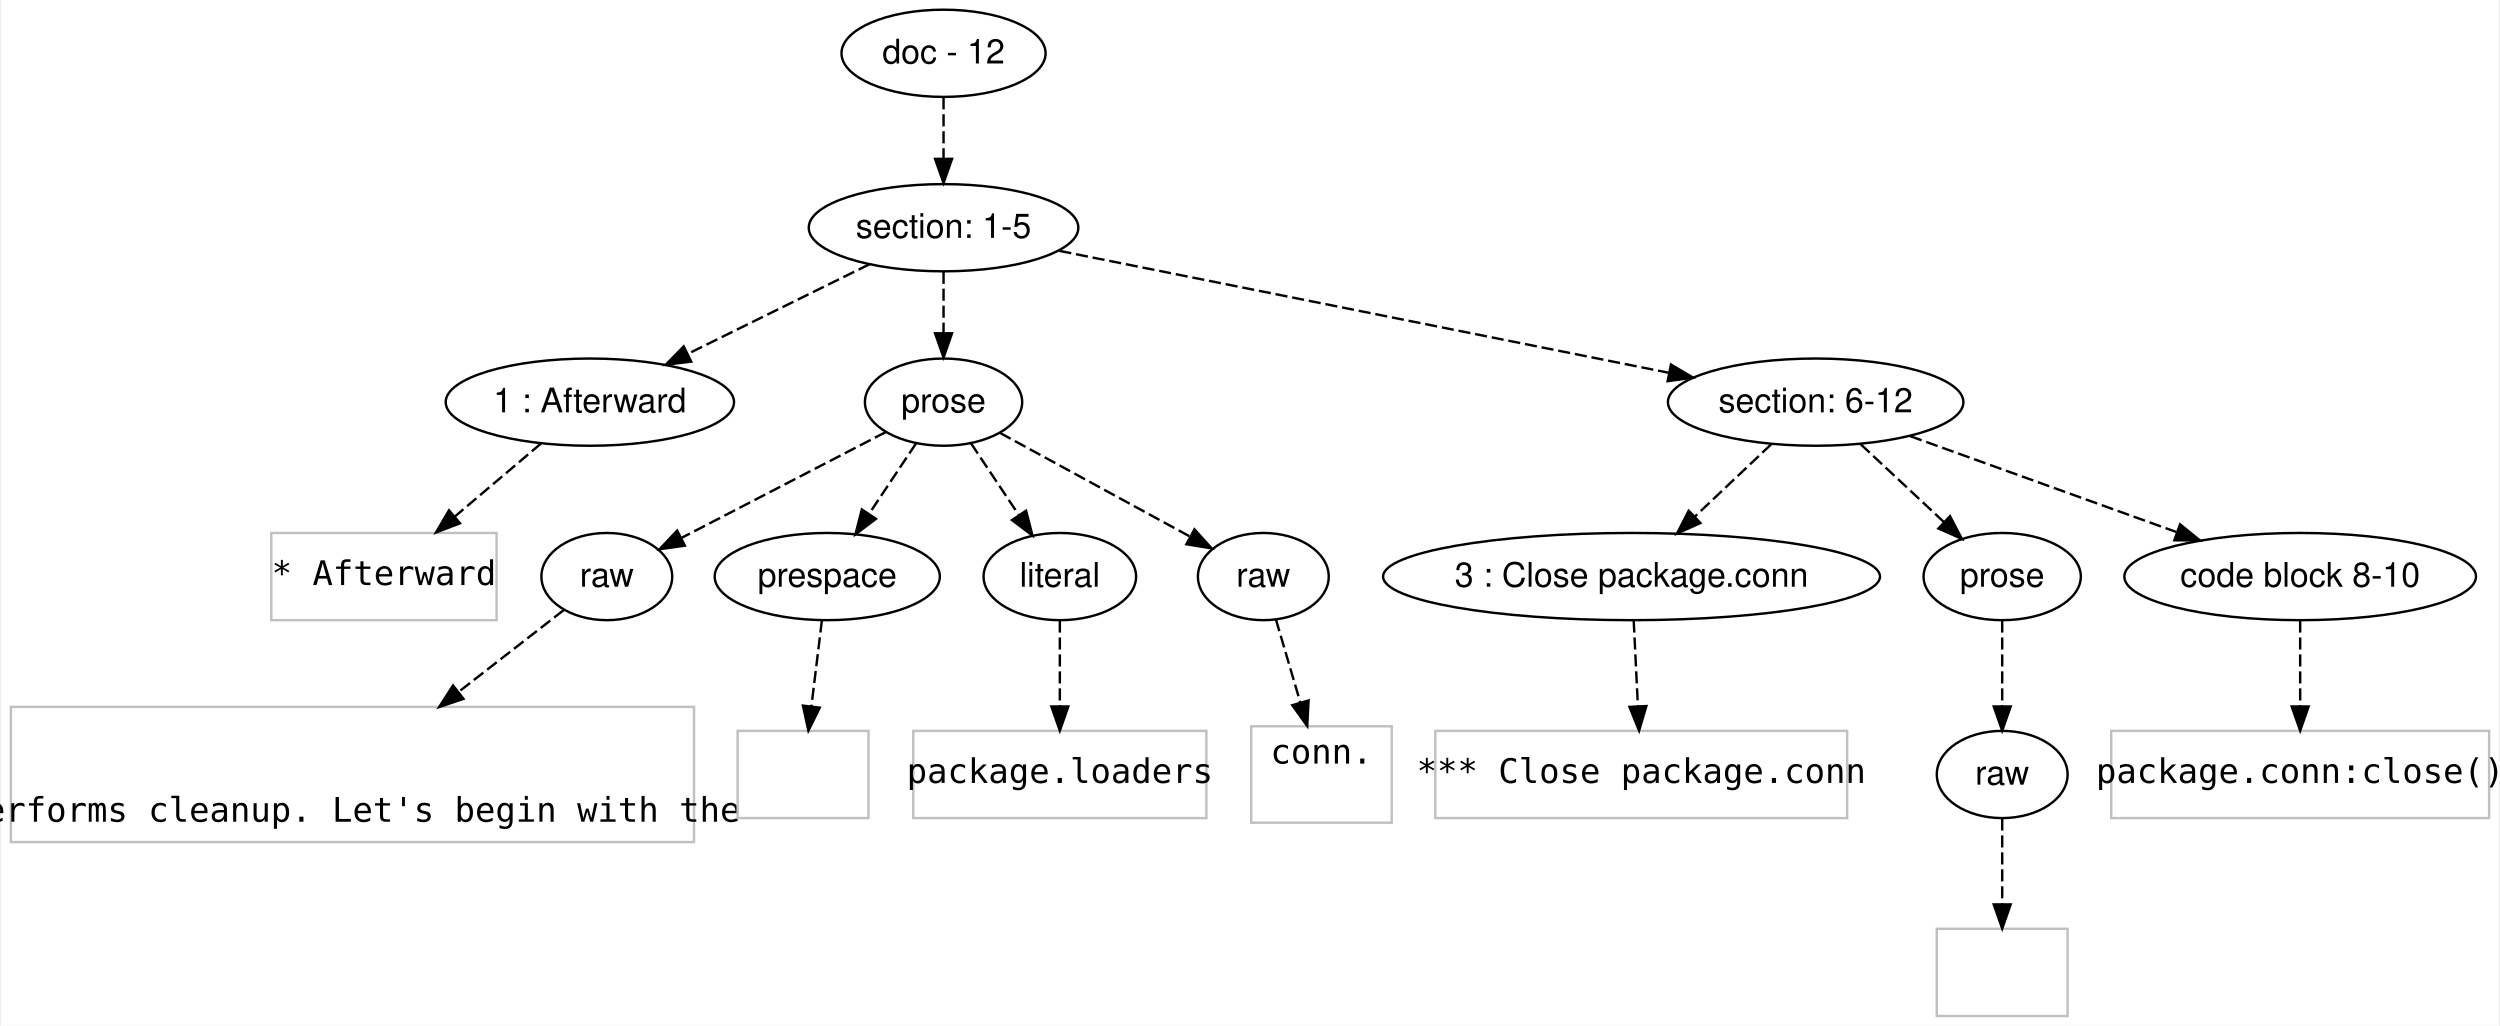
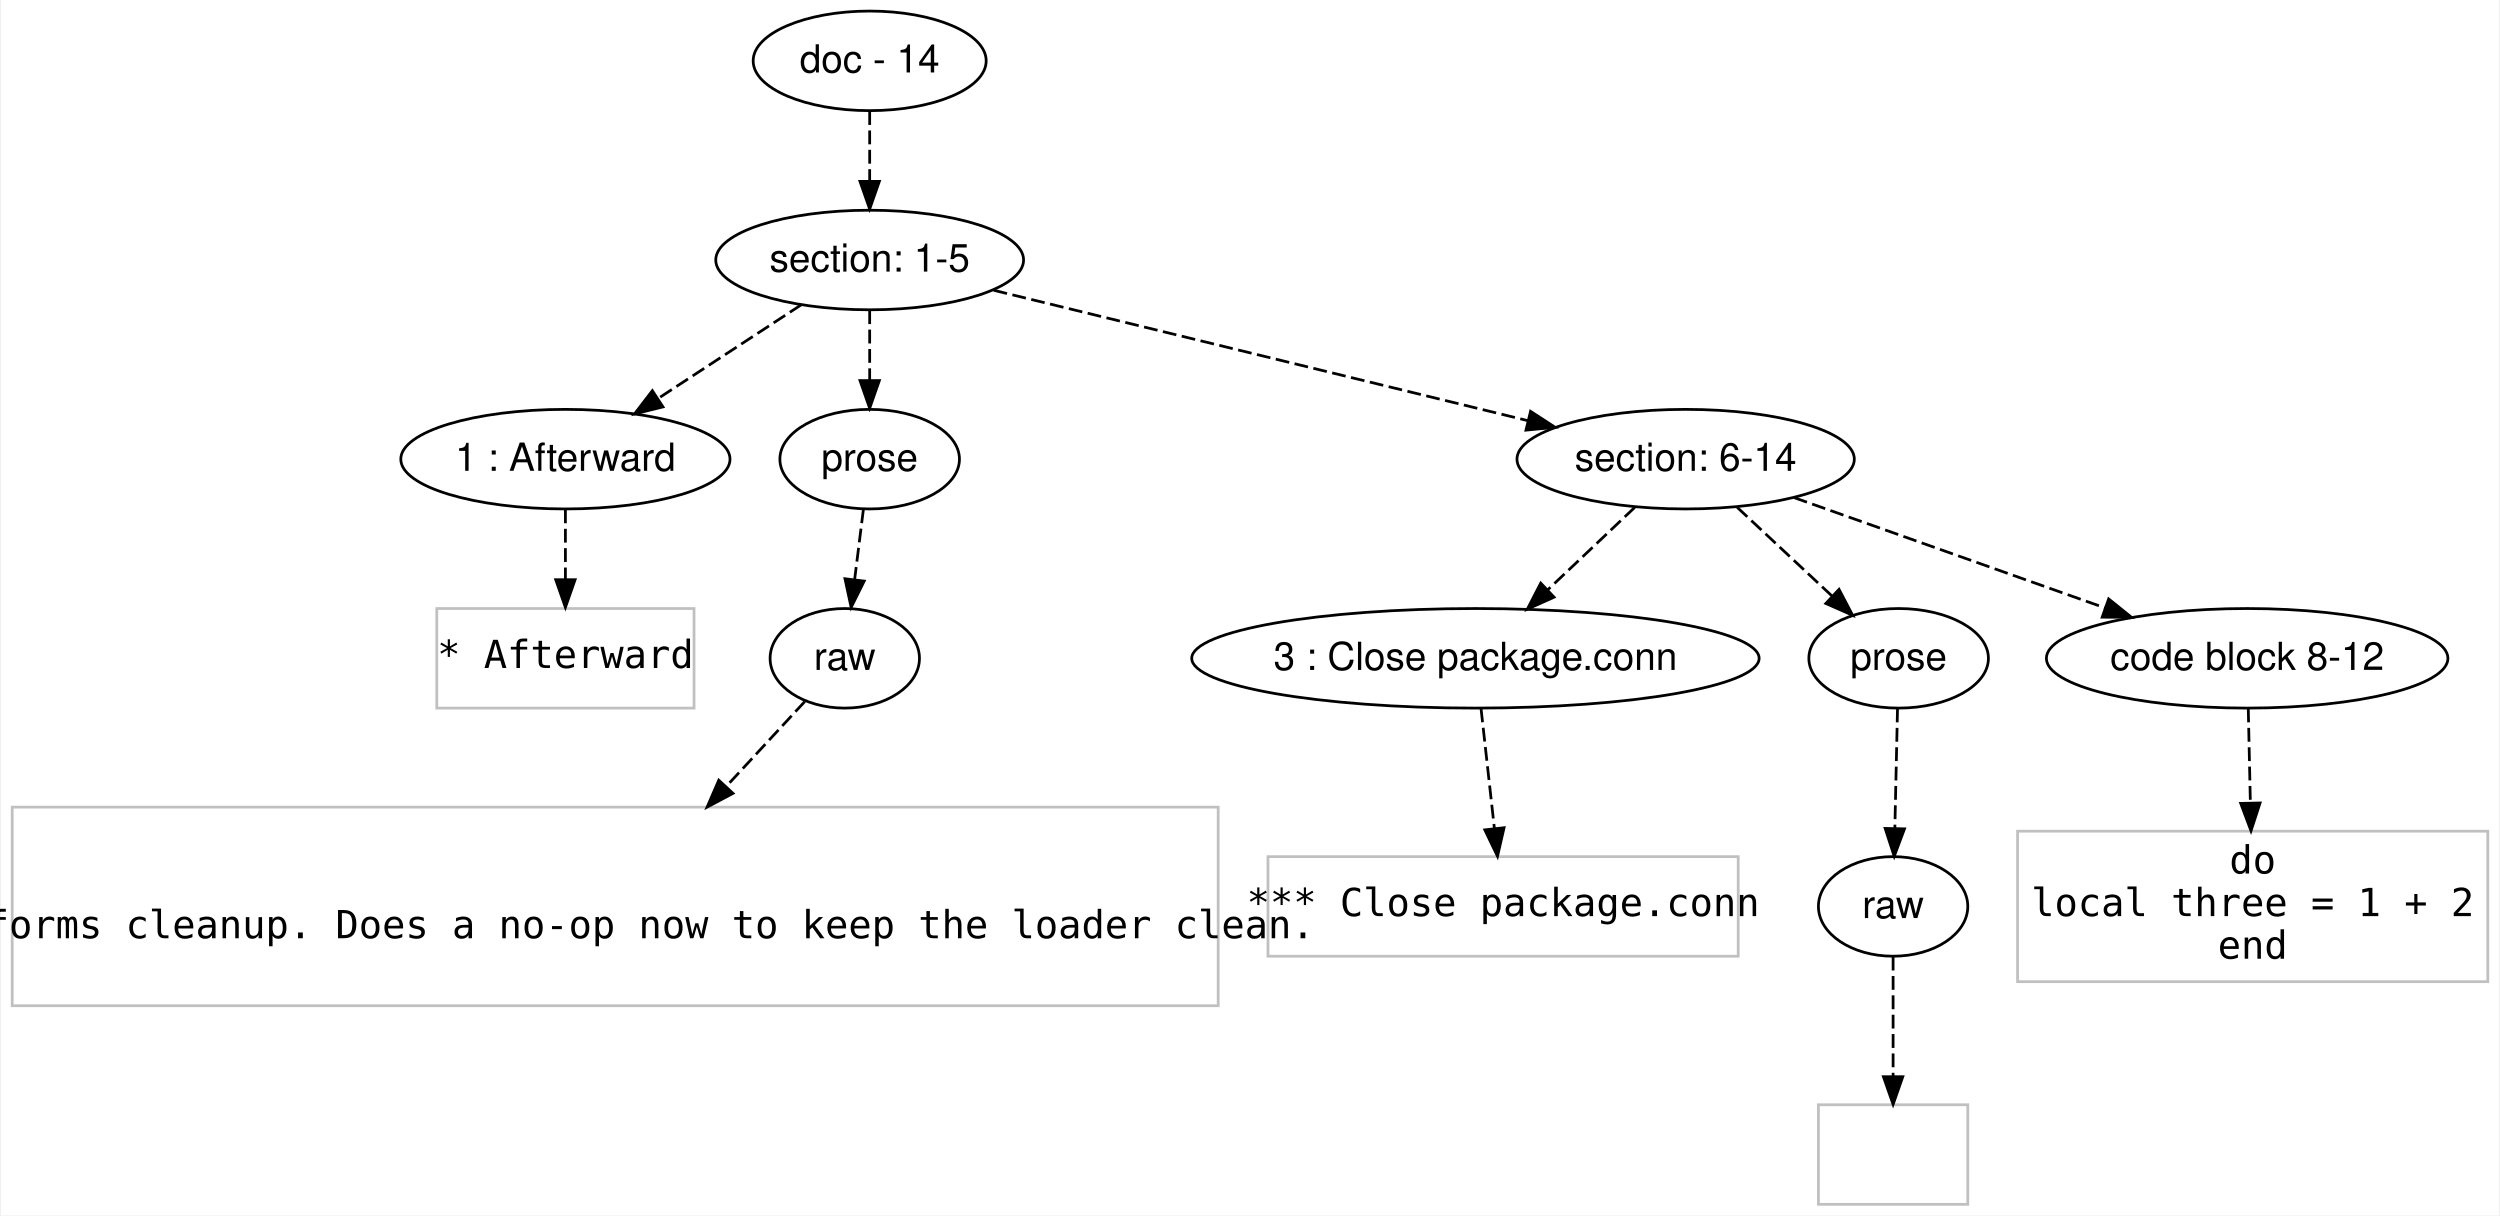
- <svg xmlns="http://www.w3.org/2000/svg" width="1031pt" height="423pt" viewBox="0.00 0.00 1031.00 423.40">
-   <g id="graph0" class="graph" transform="scale(1 1) rotate(0) translate(4 419.4)">
-     <polygon fill="#ffffff" stroke="transparent" points="-4,4 -4,-419.4 1027,-419.4 1027,4 -4,4" />
+ <svg xmlns="http://www.w3.org/2000/svg" width="903pt" height="439pt" viewBox="0.00 0.00 903.00 439.40">
+   <g id="graph0" class="graph" transform="scale(1 1) rotate(0) translate(4 435.4)">
+     <polygon fill="#ffffff" stroke="transparent" points="-4,4 -4,-435.4 899,-435.4 899,4 -4,4" />
    <g id="node1" class="node">
-       <ellipse fill="none" stroke="#000000" cx="385" cy="-397.4" rx="42.122" ry="18" />
-       <text text-anchor="middle" x="385" y="-393.2" font-family="Helvetica,sans-Serif" font-size="14.00" fill="#000000">doc - 12</text>
+       <ellipse fill="none" stroke="#000000" cx="310" cy="-413.4" rx="42.122" ry="18" />
+       <text text-anchor="middle" x="310" y="-409.2" font-family="Helvetica,sans-Serif" font-size="14.00" fill="#000000">doc - 14</text>
    </g>
    <g id="node2" class="node">
-       <ellipse fill="none" stroke="#000000" cx="385" cy="-325.4" rx="55.646" ry="18" />
-       <text text-anchor="middle" x="385" y="-321.2" font-family="Helvetica,sans-Serif" font-size="14.00" fill="#000000">section: 1-5</text>
+       <ellipse fill="none" stroke="#000000" cx="310" cy="-341.4" rx="55.646" ry="18" />
+       <text text-anchor="middle" x="310" y="-337.2" font-family="Helvetica,sans-Serif" font-size="14.00" fill="#000000">section: 1-5</text>
    </g>
    <g id="edge1" class="edge">
-       <path fill="none" stroke="#000000" stroke-dasharray="5,2" d="M385,-379.231C385,-371.531 385,-362.374 385,-353.817" />
-       <polygon fill="#000000" stroke="#000000" points="388.5,-353.813 385,-343.813 381.5,-353.813 388.5,-353.813" />
+       <path fill="none" stroke="#000000" stroke-dasharray="5,2" d="M310,-395.231C310,-387.531 310,-378.374 310,-369.817" />
+       <polygon fill="#000000" stroke="#000000" points="313.5,-369.813 310,-359.813 306.5,-369.813 313.5,-369.813" />
    </g>
    <g id="node3" class="node">
-       <ellipse fill="none" stroke="#000000" cx="239" cy="-253.4" rx="59.514" ry="18" />
-       <text text-anchor="middle" x="239" y="-249.2" font-family="Helvetica,sans-Serif" font-size="14.00" fill="#000000">1 : Afterward</text>
+       <ellipse fill="none" stroke="#000000" cx="200" cy="-269.4" rx="59.514" ry="18" />
+       <text text-anchor="middle" x="200" y="-265.2" font-family="Helvetica,sans-Serif" font-size="14.00" fill="#000000">1 : Afterward</text>
    </g>
    <g id="edge2" class="edge">
-       <path fill="none" stroke="#000000" stroke-dasharray="5,2" d="M354.394,-310.307C332.617,-299.567 303.139,-285.03 279.428,-273.337" />
-       <polygon fill="#000000" stroke="#000000" points="280.838,-270.13 270.321,-268.846 277.742,-276.408 280.838,-270.13" />
+       <path fill="none" stroke="#000000" stroke-dasharray="5,2" d="M285.314,-325.242C269.995,-315.215 250.113,-302.201 233.396,-291.26" />
+       <polygon fill="#000000" stroke="#000000" points="235.268,-288.302 224.984,-285.753 231.435,-294.159 235.268,-288.302" />
    </g>
    <g id="node4" class="node">
-       <ellipse fill="none" stroke="#000000" cx="385" cy="-253.4" rx="32.459" ry="18" />
-       <text text-anchor="middle" x="385" y="-249.2" font-family="Helvetica,sans-Serif" font-size="14.00" fill="#000000">prose</text>
+       <ellipse fill="none" stroke="#000000" cx="310" cy="-269.4" rx="32.459" ry="18" />
+       <text text-anchor="middle" x="310" y="-265.2" font-family="Helvetica,sans-Serif" font-size="14.00" fill="#000000">prose</text>
    </g>
    <g id="edge3" class="edge">
-       <path fill="none" stroke="#000000" stroke-dasharray="5,2" d="M385,-307.231C385,-299.531 385,-290.374 385,-281.817" />
-       <polygon fill="#000000" stroke="#000000" points="388.5,-281.813 385,-271.813 381.5,-281.813 388.5,-281.813" />
+       <path fill="none" stroke="#000000" stroke-dasharray="5,2" d="M310,-323.231C310,-315.531 310,-306.374 310,-297.817" />
+       <polygon fill="#000000" stroke="#000000" points="313.5,-297.813 310,-287.813 306.5,-297.813 313.5,-297.813" />
    </g>
    <g id="node5" class="node">
-       <ellipse fill="none" stroke="#000000" cx="745" cy="-253.4" rx="60.983" ry="18" />
-       <text text-anchor="middle" x="745" y="-249.2" font-family="Helvetica,sans-Serif" font-size="14.00" fill="#000000">section: 6-12</text>
+       <ellipse fill="none" stroke="#000000" cx="605" cy="-269.4" rx="60.983" ry="18" />
+       <text text-anchor="middle" x="605" y="-265.2" font-family="Helvetica,sans-Serif" font-size="14.00" fill="#000000">section: 6-14</text>
    </g>
    <g id="edge4" class="edge">
-       <path fill="none" stroke="#000000" stroke-dasharray="5,2" d="M432.805,-315.839C497.612,-302.878 613.372,-279.726 684.262,-265.548" />
-       <polygon fill="#000000" stroke="#000000" points="685.265,-268.916 694.384,-263.523 683.892,-262.052 685.265,-268.916" />
+       <path fill="none" stroke="#000000" stroke-dasharray="5,2" d="M354.804,-330.465C406.502,-317.847 491.614,-297.074 547.988,-283.315" />
+       <polygon fill="#000000" stroke="#000000" points="548.933,-286.687 557.818,-280.916 547.273,-279.887 548.933,-286.687" />
    </g>
    <g id="node6" class="node">
-       <polygon fill="none" stroke="#c0c0c0" points="200.5,-199.4 107.5,-199.4 107.5,-163.4 200.5,-163.4 200.5,-199.4" />
-       <text text-anchor="middle" x="154" y="-177.9" font-family="Inconsolata" font-size="14.00" fill="#000000">* Afterward</text>
+       <polygon fill="none" stroke="#c0c0c0" points="246.5,-215.4 153.5,-215.4 153.5,-179.4 246.5,-179.4 246.5,-215.4" />
+       <text text-anchor="middle" x="200" y="-193.9" font-family="Inconsolata" font-size="14.00" fill="#000000">* Afterward</text>
    </g>
    <g id="edge5" class="edge">
-       <path fill="none" stroke="#000000" stroke-dasharray="5,2" d="M218.856,-236.337C208.246,-227.35 195.037,-216.161 183.314,-206.23" />
-       <polygon fill="#000000" stroke="#000000" points="185.378,-203.392 175.485,-199.599 180.853,-208.733 185.378,-203.392" />
+       <path fill="none" stroke="#000000" stroke-dasharray="5,2" d="M200,-251.231C200,-243.531 200,-234.374 200,-225.817" />
+       <polygon fill="#000000" stroke="#000000" points="203.5,-225.813 200,-215.813 196.5,-225.813 203.5,-225.813" />
    </g>
    <g id="node7" class="node">
-       <ellipse fill="none" stroke="#000000" cx="246" cy="-181.4" rx="27" ry="18" />
-       <text text-anchor="middle" x="246" y="-177.2" font-family="Helvetica,sans-Serif" font-size="14.00" fill="#000000">raw</text>
+       <ellipse fill="none" stroke="#000000" cx="301" cy="-197.4" rx="27" ry="18" />
+       <text text-anchor="middle" x="301" y="-193.2" font-family="Helvetica,sans-Serif" font-size="14.00" fill="#000000">raw</text>
    </g>
    <g id="edge6" class="edge">
-       <path fill="none" stroke="#000000" stroke-dasharray="5,2" d="M361.105,-241.023C337.841,-228.972 302.371,-210.6 276.957,-197.435" />
-       <polygon fill="#000000" stroke="#000000" points="278.245,-194.161 267.756,-192.669 275.025,-200.376 278.245,-194.161" />
+       <path fill="none" stroke="#000000" stroke-dasharray="5,2" d="M307.729,-251.231C306.766,-243.531 305.622,-234.374 304.552,-225.817" />
+       <polygon fill="#000000" stroke="#000000" points="308.015,-225.302 303.302,-215.813 301.069,-226.17 308.015,-225.302" />
+     </g>
+     <g id="node9" class="node">
+       <ellipse fill="none" stroke="#000000" cx="529" cy="-197.4" rx="102.563" ry="18" />
+       <text text-anchor="middle" x="529" y="-193.2" font-family="Helvetica,sans-Serif" font-size="14.00" fill="#000000">3 : Close package.conn</text>
+     </g>
+     <g id="edge8" class="edge">
+       <path fill="none" stroke="#000000" stroke-dasharray="5,2" d="M586.602,-251.971C577.129,-242.996 565.416,-231.9 555.032,-222.062" />
+       <polygon fill="#000000" stroke="#000000" points="557.423,-219.506 547.756,-215.169 552.609,-224.587 557.423,-219.506" />
+     </g>
+     <g id="node10" class="node">
+       <ellipse fill="none" stroke="#000000" cx="682" cy="-197.4" rx="32.459" ry="18" />
+       <text text-anchor="middle" x="682" y="-193.2" font-family="Helvetica,sans-Serif" font-size="14.00" fill="#000000">prose</text>
+     </g>
+     <g id="edge9" class="edge">
+       <path fill="none" stroke="#000000" stroke-dasharray="5,2" d="M623.64,-251.971C633.982,-242.3 646.958,-230.166 658.047,-219.798" />
+       <polygon fill="#000000" stroke="#000000" points="660.452,-222.34 665.366,-212.954 655.672,-217.227 660.452,-222.34" />
+     </g>
+     <g id="node11" class="node">
+       <ellipse fill="none" stroke="#000000" cx="808" cy="-197.4" rx="72.584" ry="18" />
+       <text text-anchor="middle" x="808" y="-193.2" font-family="Helvetica,sans-Serif" font-size="14.00" fill="#000000">code block 8-12</text>
+     </g>
+     <g id="edge10" class="edge">
+       <path fill="none" stroke="#000000" stroke-dasharray="5,2" d="M644.14,-255.518C676.155,-244.163 721.685,-228.014 756.629,-215.62" />
+       <polygon fill="#000000" stroke="#000000" points="757.93,-218.873 766.184,-212.231 755.59,-212.275 757.93,-218.873" />
    </g>
    <g id="node8" class="node">
-       <ellipse fill="none" stroke="#000000" cx="337" cy="-181.4" rx="46.474" ry="18" />
-       <text text-anchor="middle" x="337" y="-177.2" font-family="Helvetica,sans-Serif" font-size="14.00" fill="#000000">prespace</text>
+       <polygon fill="none" stroke="#c0c0c0" points="436,-143.601 0,-143.601 0,-71.799 436,-71.799 436,-143.601" />
+       <text text-anchor="middle" x="218" y="-96.2" font-family="Inconsolata" font-size="14.00" fill="#000000">Performs cleanup. Does a no-op now to keep the loader clean.</text>
    </g>
    <g id="edge7" class="edge">
-       <path fill="none" stroke="#000000" stroke-dasharray="5,2" d="M373.625,-236.337C367.851,-227.677 360.715,-216.973 354.281,-207.321" />
-       <polygon fill="#000000" stroke="#000000" points="357.086,-205.22 348.627,-198.841 351.262,-209.103 357.086,-205.22" />
+       <path fill="none" stroke="#000000" stroke-dasharray="5,2" d="M286.543,-181.775C278.618,-173.211 268.363,-162.128 258.211,-151.157" />
+       <polygon fill="#000000" stroke="#000000" points="260.589,-148.574 251.229,-143.611 255.452,-153.328 260.589,-148.574" />
    </g>
-     <g id="node9" class="node">
-       <ellipse fill="none" stroke="#000000" cx="433" cy="-181.4" rx="31.481" ry="18" />
-       <text text-anchor="middle" x="433" y="-177.2" font-family="Helvetica,sans-Serif" font-size="14.00" fill="#000000">literal</text>
+     <g id="node12" class="node">
+       <polygon fill="none" stroke="#c0c0c0" points="624,-125.7 454,-125.7 454,-89.7 624,-89.7 624,-125.7" />
+       <text text-anchor="middle" x="539" y="-104.2" font-family="Inconsolata" font-size="14.00" fill="#000000">*** Close package.conn</text>
    </g>
-     <g id="edge8" class="edge">
-       <path fill="none" stroke="#000000" stroke-dasharray="5,2" d="M396.375,-236.337C402.234,-227.55 409.495,-216.658 416.003,-206.896" />
-       <polygon fill="#000000" stroke="#000000" points="419.072,-208.602 421.706,-198.34 413.247,-204.72 419.072,-208.602" />
+     <g id="edge11" class="edge">
+       <path fill="none" stroke="#000000" stroke-dasharray="5,2" d="M531.024,-179.248C532.406,-166.846 534.266,-150.163 535.842,-136.026" />
+       <polygon fill="#000000" stroke="#000000" points="539.35,-136.151 536.979,-125.825 532.393,-135.376 539.35,-136.151" />
    </g>
-     <g id="node10" class="node">
-       <ellipse fill="none" stroke="#000000" cx="517" cy="-181.4" rx="27" ry="18" />
-       <text text-anchor="middle" x="517" y="-177.2" font-family="Helvetica,sans-Serif" font-size="14.00" fill="#000000">raw</text>
+     <g id="node13" class="node">
+       <ellipse fill="none" stroke="#000000" cx="680" cy="-107.7" rx="27" ry="18" />
+       <text text-anchor="middle" x="680" y="-103.5" font-family="Helvetica,sans-Serif" font-size="14.00" fill="#000000">raw</text>
    </g>
-     <g id="edge9" class="edge">
-       <path fill="none" stroke="#000000" stroke-dasharray="5,2" d="M408.295,-240.694C430.118,-228.79 462.859,-210.932 486.704,-197.925" />
-       <polygon fill="#000000" stroke="#000000" points="488.58,-200.889 495.683,-193.027 485.228,-194.743 488.58,-200.889" />
+     <g id="edge12" class="edge">
+       <path fill="none" stroke="#000000" stroke-dasharray="5,2" d="M681.595,-179.248C681.319,-166.846 680.947,-150.163 680.632,-136.026" />
+       <polygon fill="#000000" stroke="#000000" points="684.126,-135.745 680.404,-125.825 677.128,-135.901 684.126,-135.745" />
    </g>
    <g id="node15" class="node">
-       <ellipse fill="none" stroke="#000000" cx="669" cy="-181.4" rx="102.563" ry="18" />
-       <text text-anchor="middle" x="669" y="-177.2" font-family="Helvetica,sans-Serif" font-size="14.00" fill="#000000">3 : Close package.conn</text>
+       <polygon fill="none" stroke="#c0c0c0" points="895,-134.9 725,-134.9 725,-80.5 895,-80.5 895,-134.9" />
+       <text text-anchor="middle" x="810" y="-119.6" font-family="Inconsolata" font-size="14.00" fill="#000000">do</text>
+       <text text-anchor="middle" x="810" y="-104.2" font-family="Inconsolata" font-size="14.00" fill="#000000">   local three = 1 + 2</text>
+       <text text-anchor="middle" x="810" y="-88.8" font-family="Inconsolata" font-size="14.00" fill="#000000">end</text>
    </g>
    <g id="edge14" class="edge">
-       <path fill="none" stroke="#000000" stroke-dasharray="5,2" d="M726.602,-235.971C717.129,-226.996 705.416,-215.9 695.032,-206.062" />
-       <polygon fill="#000000" stroke="#000000" points="697.423,-203.506 687.756,-199.169 692.609,-208.587 697.423,-203.506" />
-     </g>
-     <g id="node16" class="node">
-       <ellipse fill="none" stroke="#000000" cx="822" cy="-181.4" rx="32.459" ry="18" />
-       <text text-anchor="middle" x="822" y="-177.2" font-family="Helvetica,sans-Serif" font-size="14.00" fill="#000000">prose</text>
-     </g>
-     <g id="edge15" class="edge">
-       <path fill="none" stroke="#000000" stroke-dasharray="5,2" d="M763.64,-235.971C773.982,-226.3 786.958,-214.166 798.047,-203.798" />
-       <polygon fill="#000000" stroke="#000000" points="800.452,-206.34 805.366,-196.954 795.672,-201.227 800.452,-206.34" />
-     </g>
-     <g id="node17" class="node">
-       <ellipse fill="none" stroke="#000000" cx="945" cy="-181.4" rx="72.584" ry="18" />
-       <text text-anchor="middle" x="945" y="-177.2" font-family="Helvetica,sans-Serif" font-size="14.00" fill="#000000">code block 8-10</text>
-     </g>
-     <g id="edge16" class="edge">
-       <path fill="none" stroke="#000000" stroke-dasharray="5,2" d="M784.037,-239.347C815.387,-228.061 859.663,-212.121 893.846,-199.815" />
-       <polygon fill="#000000" stroke="#000000" points="895.428,-202.966 903.652,-196.285 893.057,-196.38 895.428,-202.966" />
-     </g>
-     <g id="node11" class="node">
-       <polygon fill="none" stroke="#c0c0c0" points="282,-127.602 0,-127.602 0,-71.799 282,-71.799 282,-127.602" />
-       <text text-anchor="middle" x="141" y="-80.2" font-family="Inconsolata" font-size="14.00" fill="#000000">Performs cleanup. Let's begin with the</text>
-     </g>
-     <g id="edge10" class="edge">
-       <path fill="none" stroke="#000000" stroke-dasharray="5,2" d="M228.188,-167.541C216.34,-158.322 200.225,-145.783 185.072,-133.993" />
-       <polygon fill="#000000" stroke="#000000" points="186.828,-130.924 176.786,-127.545 182.529,-136.448 186.828,-130.924" />
-     </g>
-     <g id="node12" class="node">
-       <polygon fill="none" stroke="#c0c0c0" points="354,-117.7 300,-117.7 300,-81.7 354,-81.7 354,-117.7" />
-       <text text-anchor="middle" x="327" y="-96.2" font-family="Inconsolata" font-size="14.00" fill="#000000"> </text>
-     </g>
-     <g id="edge11" class="edge">
-       <path fill="none" stroke="#000000" stroke-dasharray="5,2" d="M334.781,-163.268C333.512,-152.902 331.893,-139.675 330.461,-127.973" />
-       <polygon fill="#000000" stroke="#000000" points="333.902,-127.282 329.213,-117.781 326.954,-128.132 333.902,-127.282" />
-     </g>
-     <g id="node13" class="node">
-       <polygon fill="none" stroke="#c0c0c0" points="493.5,-117.7 372.5,-117.7 372.5,-81.7 493.5,-81.7 493.5,-117.7" />
-       <text text-anchor="middle" x="433" y="-96.2" font-family="Inconsolata" font-size="14.00" fill="#000000">package.loaders</text>
-     </g>
-     <g id="edge12" class="edge">
-       <path fill="none" stroke="#000000" stroke-dasharray="5,2" d="M433,-163.268C433,-152.902 433,-139.675 433,-127.973" />
-       <polygon fill="#000000" stroke="#000000" points="436.5,-127.781 433,-117.781 429.5,-127.781 436.5,-127.781" />
+       <path fill="none" stroke="#000000" stroke-dasharray="5,2" d="M808.405,-179.248C808.624,-169.429 808.903,-156.925 809.165,-145.126" />
+       <polygon fill="#000000" stroke="#000000" points="812.667,-145.1 809.391,-135.024 805.669,-144.944 812.667,-145.1" />
    </g>
    <g id="node14" class="node">
-       <polygon fill="none" stroke="#c0c0c0" points="570,-119.602 512,-119.602 512,-79.798 570,-79.798 570,-119.602" />
-       <text text-anchor="middle" x="541" y="-104.2" font-family="Inconsolata" font-size="14.00" fill="#000000"> conn.</text>
+       <polygon fill="none" stroke="#c0c0c0" points="707,-36 653,-36 653,0 707,0 707,-36" />
    </g>
    <g id="edge13" class="edge">
-       <path fill="none" stroke="#000000" stroke-dasharray="5,2" d="M522.208,-163.672C525.151,-153.654 528.906,-140.869 532.285,-129.366" />
-       <polygon fill="#000000" stroke="#000000" points="535.668,-130.27 535.128,-119.689 528.951,-128.298 535.668,-130.27" />
-     </g>
-     <g id="node18" class="node">
-       <polygon fill="none" stroke="#c0c0c0" points="758,-117.7 588,-117.7 588,-81.7 758,-81.7 758,-117.7" />
-       <text text-anchor="middle" x="673" y="-96.2" font-family="Inconsolata" font-size="14.00" fill="#000000">*** Close package.conn</text>
-     </g>
-     <g id="edge17" class="edge">
-       <path fill="none" stroke="#000000" stroke-dasharray="5,2" d="M669.888,-163.268C670.395,-152.902 671.043,-139.675 671.616,-127.973" />
-       <polygon fill="#000000" stroke="#000000" points="675.121,-127.94 672.115,-117.781 668.13,-127.598 675.121,-127.94" />
-     </g>
-     <g id="node19" class="node">
-       <ellipse fill="none" stroke="#000000" cx="822" cy="-99.7" rx="27" ry="18" />
-       <text text-anchor="middle" x="822" y="-95.5" font-family="Helvetica,sans-Serif" font-size="14.00" fill="#000000">raw</text>
-     </g>
-     <g id="edge18" class="edge">
-       <path fill="none" stroke="#000000" stroke-dasharray="5,2" d="M822,-163.268C822,-152.902 822,-139.675 822,-127.973" />
-       <polygon fill="#000000" stroke="#000000" points="825.5,-127.781 822,-117.781 818.5,-127.781 825.5,-127.781" />
-     </g>
-     <g id="node21" class="node">
-       <polygon fill="none" stroke="#c0c0c0" points="1023,-117.7 867,-117.7 867,-81.7 1023,-81.7 1023,-117.7" />
-       <text text-anchor="middle" x="945" y="-96.2" font-family="Inconsolata" font-size="14.00" fill="#000000">package.conn:close()</text>
-     </g>
-     <g id="edge20" class="edge">
-       <path fill="none" stroke="#000000" stroke-dasharray="5,2" d="M945,-163.268C945,-152.902 945,-139.675 945,-127.973" />
-       <polygon fill="#000000" stroke="#000000" points="948.5,-127.781 945,-117.781 941.5,-127.781 948.5,-127.781" />
-     </g>
-     <g id="node20" class="node">
-       <polygon fill="none" stroke="#c0c0c0" points="849,-36 795,-36 795,0 849,0 849,-36" />
-     </g>
-     <g id="edge19" class="edge">
-       <path fill="none" stroke="#000000" stroke-dasharray="5,2" d="M822,-81.568C822,-71.202 822,-57.975 822,-46.273" />
-       <polygon fill="#000000" stroke="#000000" points="825.5,-46.081 822,-36.081 818.5,-46.081 825.5,-46.081" />
+       <path fill="none" stroke="#000000" stroke-dasharray="5,2" d="M680,-89.548C680,-77.147 680,-60.463 680,-46.326" />
+       <polygon fill="#000000" stroke="#000000" points="683.5,-46.125 680,-36.125 676.5,-46.125 683.5,-46.125" />
    </g>
  </g>
</svg>
